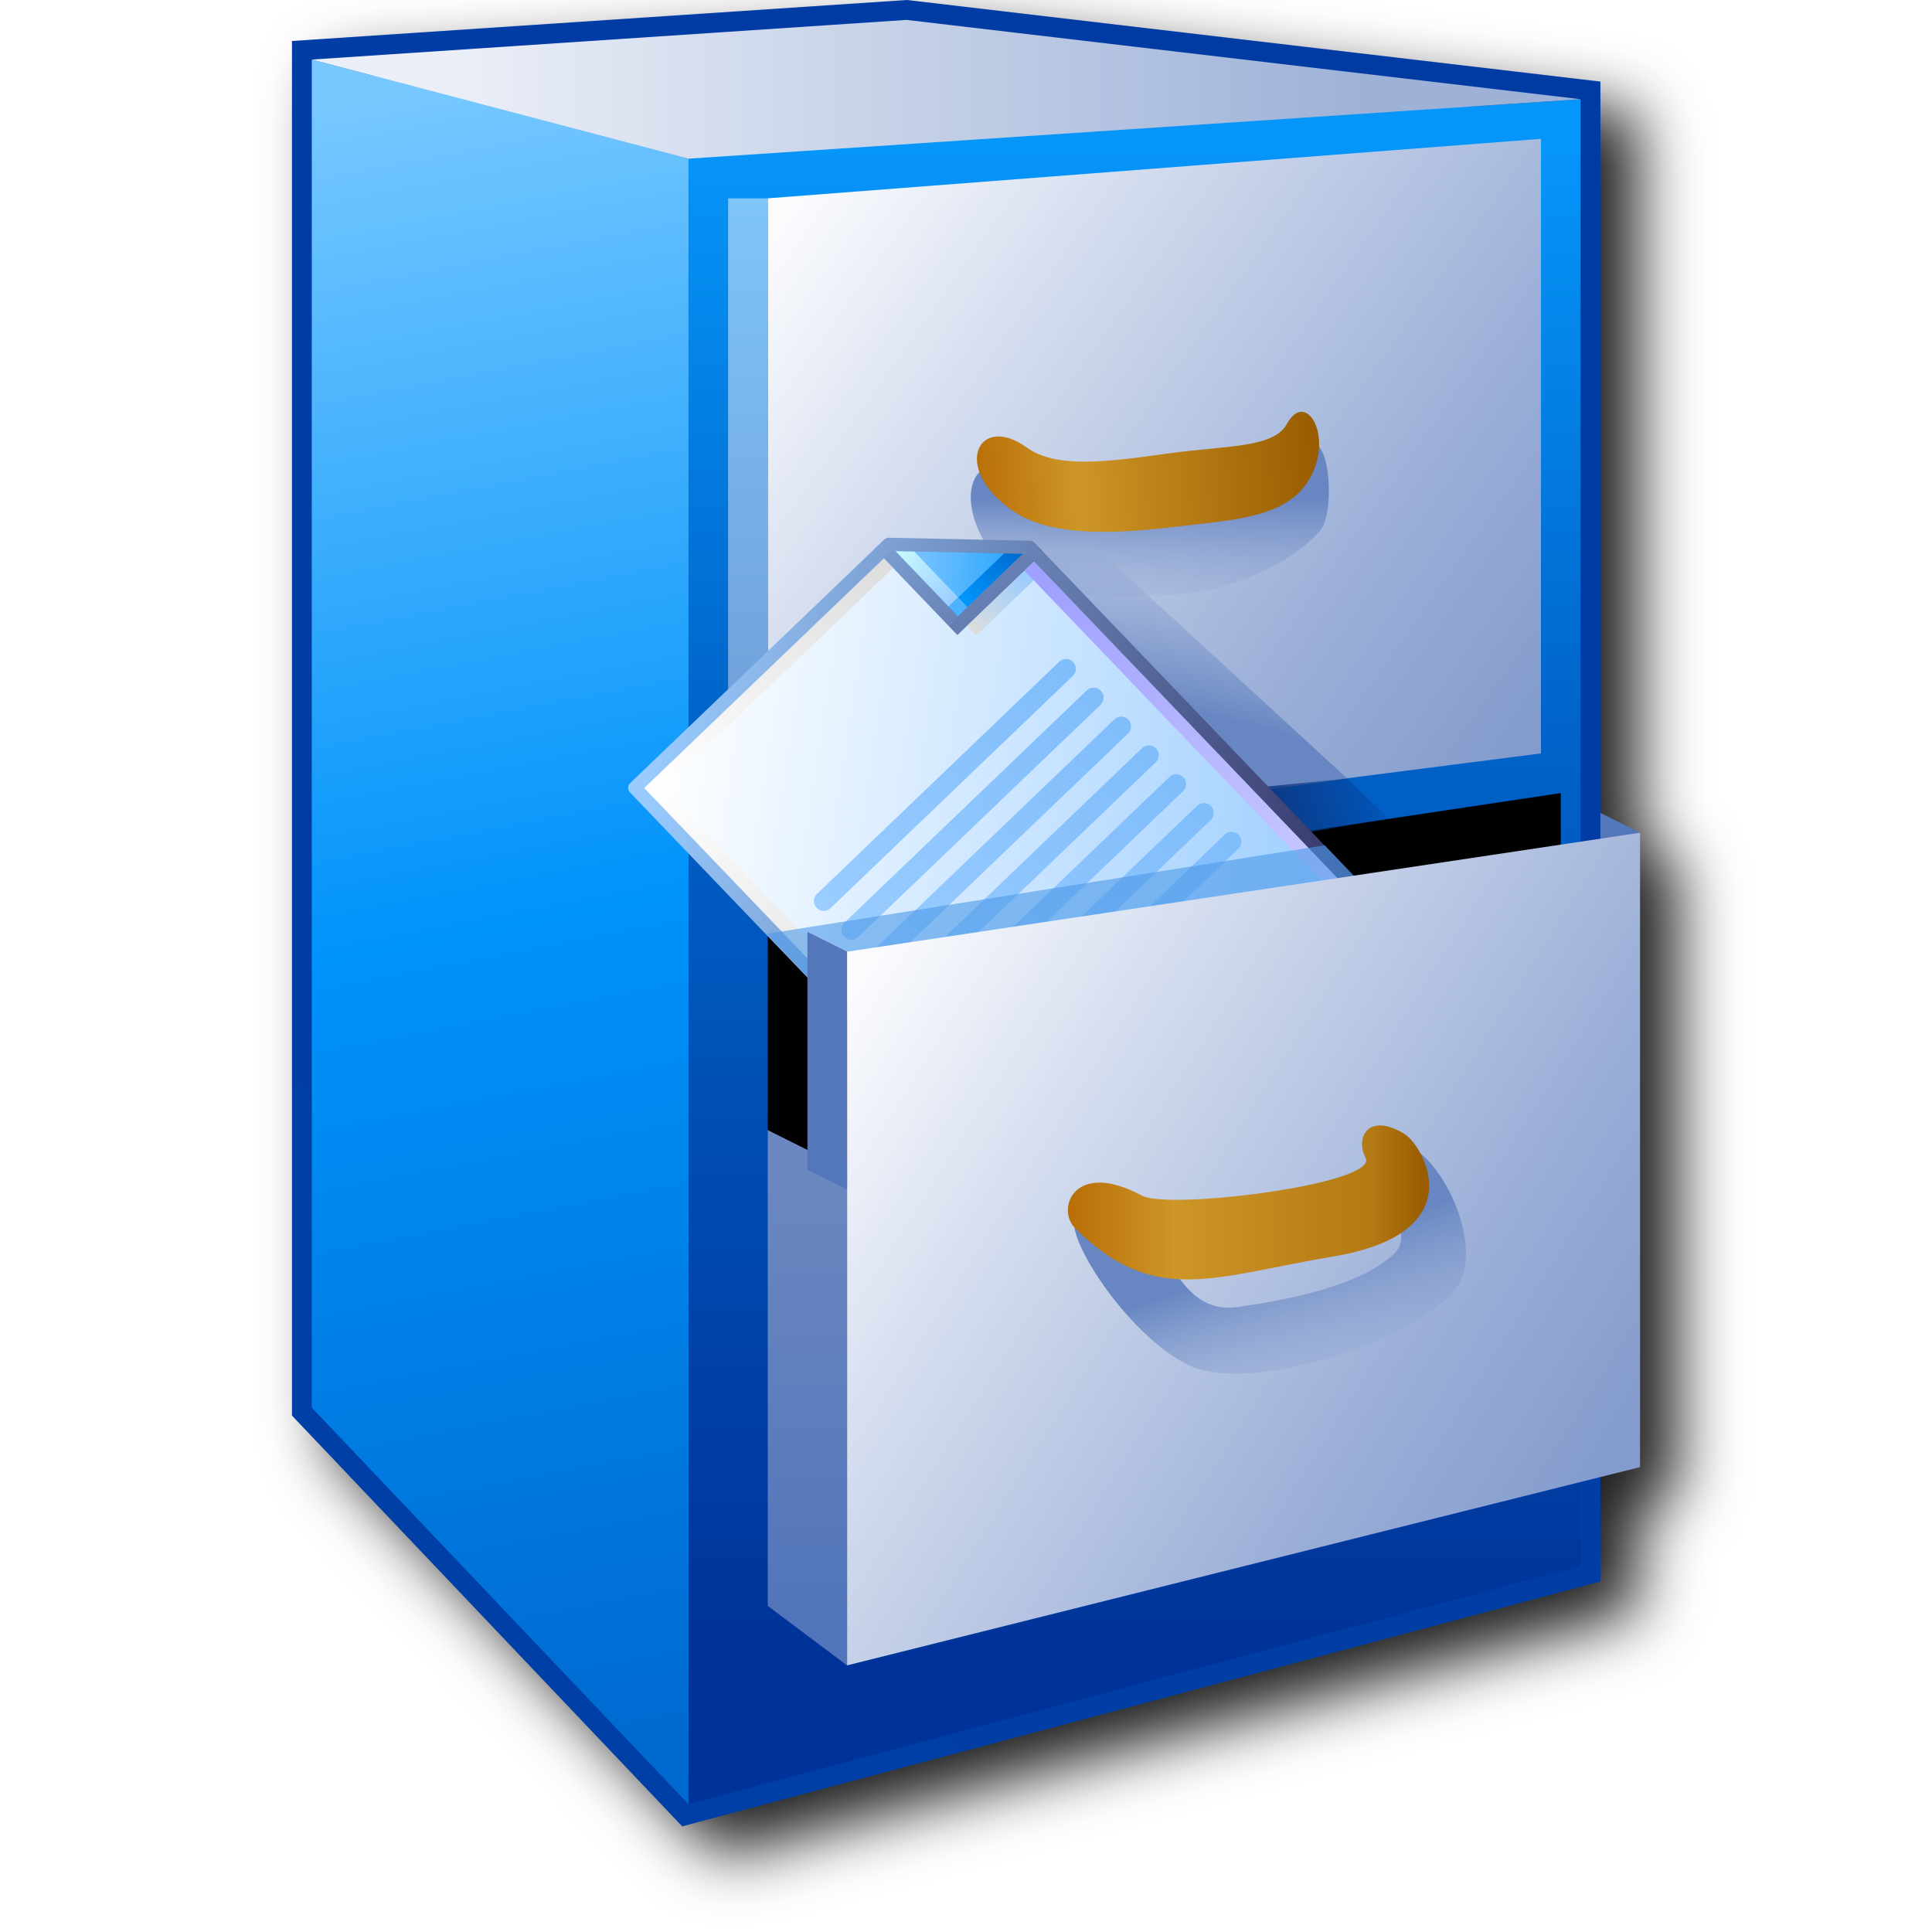
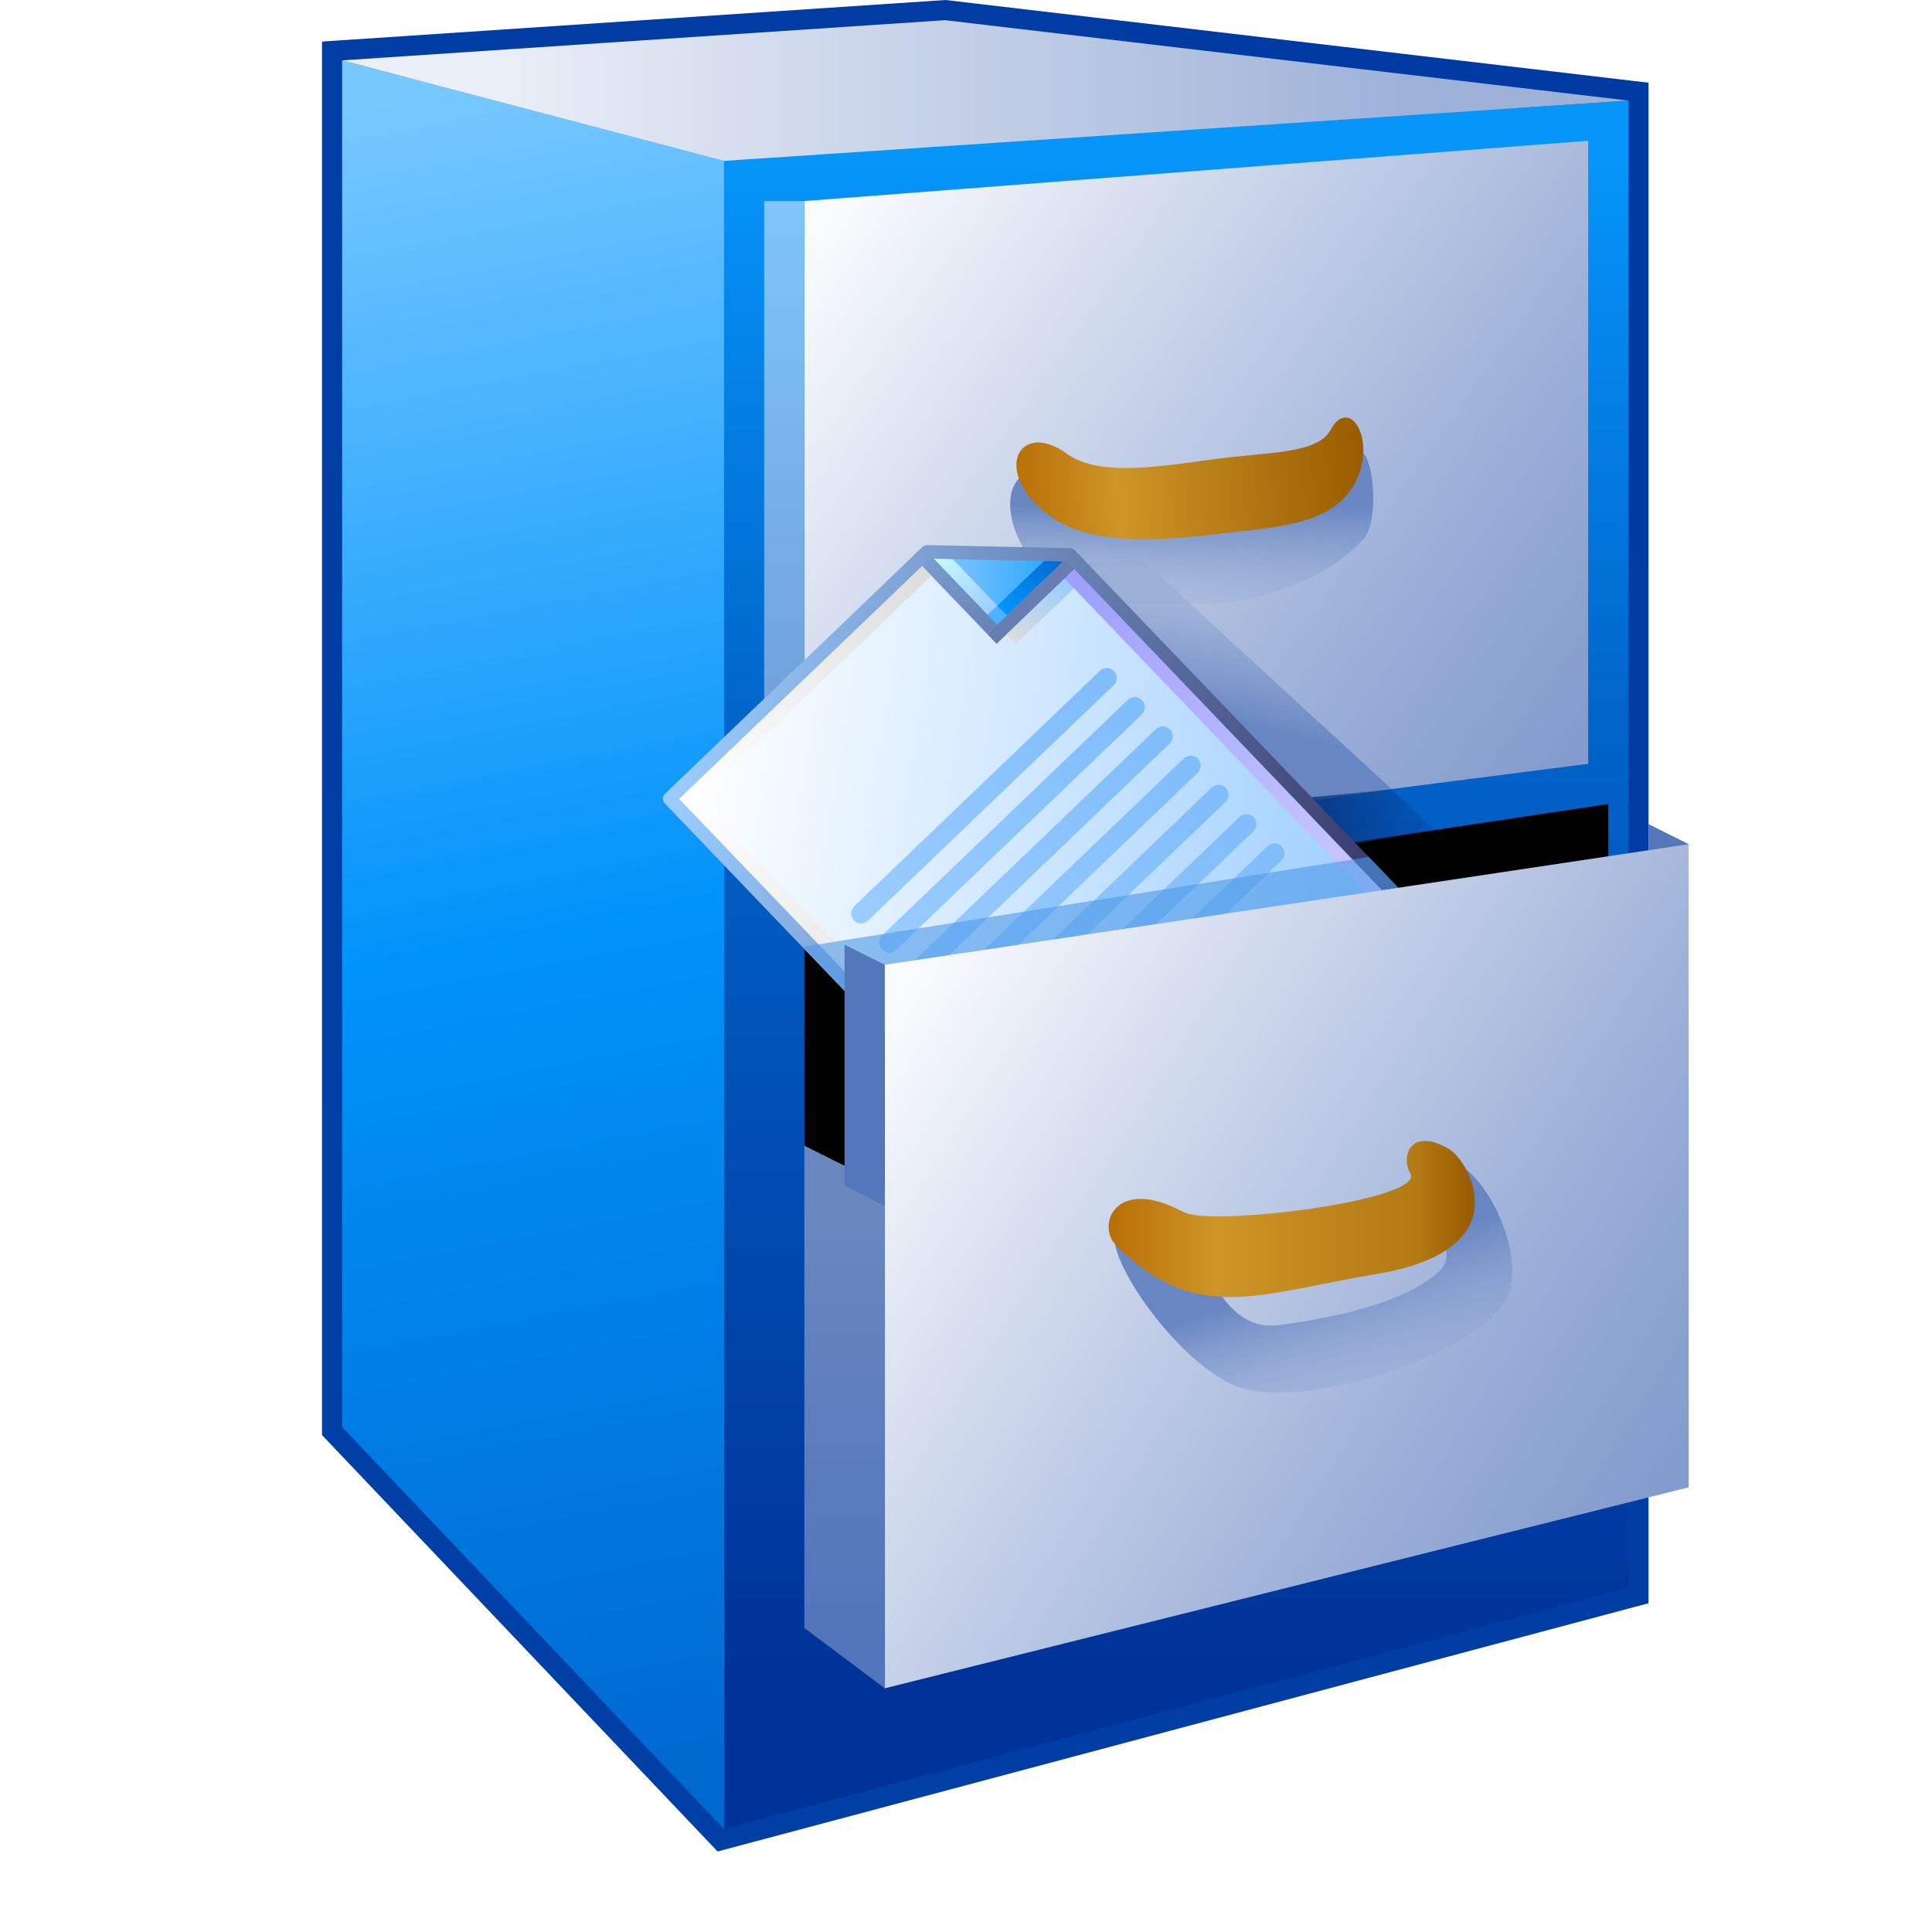
- <svg xmlns="http://www.w3.org/2000/svg" xmlns:xlink="http://www.w3.org/1999/xlink" id="svg8" version="1.1" viewBox="0 0 256 256" height="256" width="256">
+ <svg xmlns="http://www.w3.org/2000/svg" xmlns:xlink="http://www.w3.org/1999/xlink" id="svg8" version="1.1" viewBox="0 0 48 48" height="48" width="48">
  <defs id="defs2">
    <linearGradient id="linearGradient1652">
      <stop id="stop1648" offset="0" style="stop-color:#0f3274;stop-opacity:1" />
      <stop id="stop1650" offset="1" style="stop-color:#05338c;stop-opacity:0" />
    </linearGradient>
    <linearGradient id="linearGradient1620">
      <stop id="stop1616" offset="0" style="stop-color:#72a3dc;stop-opacity:1" />
      <stop id="stop1618" offset="1" style="stop-color:#7ec5f9;stop-opacity:1" />
    </linearGradient>
    <linearGradient id="linearGradient1610">
      <stop style="stop-color:#fafbfd;stop-opacity:1" offset="0" id="stop1604" />
      <stop id="stop1614" offset="0.25" style="stop-color:#d8e0f0;stop-opacity:1" />
      <stop style="stop-color:#9aaed7;stop-opacity:1" offset="0.75" id="stop1612" />
      <stop style="stop-color:#849ccd;stop-opacity:1" offset="1" id="stop1608" />
    </linearGradient>
    <linearGradient id="linearGradient1023">
      <stop style="stop-color:#b86e06;stop-opacity:1" offset="0" id="stop1017" />
      <stop id="stop1019" offset="0.3" style="stop-color:#ce9527;stop-opacity:1" />
      <stop style="stop-color:#b37913;stop-opacity:1;" offset="0.86" id="stop1025" />
      <stop style="stop-color:#995d00;stop-opacity:1" offset="1" id="stop1021" />
    </linearGradient>
    <linearGradient id="linearGradient993">
      <stop id="stop989" offset="0" style="stop-color:#5174ba;stop-opacity:1" />
      <stop id="stop991" offset="1" style="stop-color:#6a87bf;stop-opacity:1" />
    </linearGradient>
    <linearGradient id="linearGradient969">
      <stop id="stop965" offset="0" style="stop-color:#6786c2;stop-opacity:1" />
      <stop id="stop967" offset="1" style="stop-color:#a8b9dc;stop-opacity:0.027" />
    </linearGradient>
    <linearGradient id="linearGradient919">
      <stop id="stop915" offset="0" style="stop-color:#b86e06;stop-opacity:1" />
      <stop style="stop-color:#ce9527;stop-opacity:1" offset="0.3" id="stop923" />
      <stop id="stop917" offset="1" style="stop-color:#995d00;stop-opacity:1" />
    </linearGradient>
    <linearGradient id="linearGradient903">
      <stop id="stop899" offset="0" style="stop-color:#003fa5;stop-opacity:1" />
      <stop id="stop901" offset="1" style="stop-color:#003ba3;stop-opacity:1" />
    </linearGradient>
    <linearGradient id="linearGradient879">
      <stop id="stop875" offset="0" style="stop-color:#ebeff7;stop-opacity:1" />
      <stop id="stop877" offset="1" style="stop-color:#9eb2d8;stop-opacity:1" />
    </linearGradient>
    <linearGradient id="linearGradient871">
      <stop id="stop867" offset="0" style="stop-color:#003399;stop-opacity:1" />
      <stop style="stop-color:#0062c8;stop-opacity:1" offset="0.6" id="stop2062" />
      <stop id="stop869" offset="1" style="stop-color:#0696fa;stop-opacity:1" />
    </linearGradient>
    <linearGradient id="linearGradient861">
      <stop id="stop857" offset="0" style="stop-color:#0069d0;stop-opacity:1" />
      <stop style="stop-color:#0093fa;stop-opacity:1" offset="0.5" id="stop865" />
      <stop id="stop859" offset="1" style="stop-color:#77c8ff;stop-opacity:1" />
    </linearGradient>
    <linearGradient gradientUnits="userSpaceOnUse" y2="2.5" x2="64.068" y1="44" x1="72.068" id="linearGradient863" xlink:href="#linearGradient861" />
    <linearGradient gradientUnits="userSpaceOnUse" y2="3.5" x2="84.568" y1="41.5" x1="84.568" id="linearGradient873" xlink:href="#linearGradient871" />
    <linearGradient gradientUnits="userSpaceOnUse" y2="2.25" x2="89.568" y1="2.25" x1="66.568" id="linearGradient881" xlink:href="#linearGradient879" />
    <linearGradient gradientTransform="translate(37.5,-6)" gradientUnits="userSpaceOnUse" y2="24.667" x2="13.156" y1="11.5" x1="-5.432" id="linearGradient891" xlink:href="#linearGradient1610" />
    <linearGradient gradientUnits="userSpaceOnUse" y2="4.806" x2="94.105" y1="35.5" x1="63.068" id="linearGradient905" xlink:href="#linearGradient903" />
    <linearGradient gradientTransform="translate(39.96618)" gradientUnits="userSpaceOnUse" y2="11.277" x2="5.445" y1="11.83" x1="-3.23" id="linearGradient921" xlink:href="#linearGradient919" />
    <linearGradient gradientTransform="translate(39.96618)" gradientUnits="userSpaceOnUse" y2="15.823" x2="0.965" y1="12.553" x1="0.965" id="linearGradient971" xlink:href="#linearGradient969" />
    <linearGradient gradientUnits="userSpaceOnUse" y2="36.5" x2="53.068" y1="24.5" x1="34.068" id="linearGradient983" xlink:href="#linearGradient1610" />
    <linearGradient gradientTransform="translate(49)" gradientUnits="userSpaceOnUse" y2="30" x2="-16.432" y1="41" x1="-16.432" id="linearGradient995" xlink:href="#linearGradient993" />
    <linearGradient gradientUnits="userSpaceOnUse" y2="30.248" x2="48.096" y1="30.248" x1="39.123" id="linearGradient1007" xlink:href="#linearGradient1023" />
    <linearGradient gradientUnits="userSpaceOnUse" y2="35.347" x2="47.267" y1="31.189" x1="45.84" id="linearGradient1037" xlink:href="#linearGradient969" />
    <linearGradient id="linearGradient861-5">
      <stop id="stop857-6" offset="0" style="stop-color:#99ccff;stop-opacity:1;" />
      <stop id="stop859-2" offset="1" style="stop-color:#ffffff;stop-opacity:1" />
    </linearGradient>
    <linearGradient id="linearGradient1562">
      <stop id="stop1558" offset="0" style="stop-color:#2da8ff;stop-opacity:1" />
      <stop id="stop1560" offset="1" style="stop-color:#74c0ff;stop-opacity:1" />
    </linearGradient>
    <linearGradient id="linearGradient1576">
      <stop id="stop1572" offset="0" style="stop-color:#9bceff;stop-opacity:1" />
      <stop id="stop1574" offset="1" style="stop-color:#c9fcff;stop-opacity:1" />
    </linearGradient>
    <linearGradient id="linearGradient1601">
      <stop id="stop1597" offset="0" style="stop-color:#0096fc;stop-opacity:1" />
      <stop id="stop1599" offset="1" style="stop-color:#0068ce;stop-opacity:1" />
    </linearGradient>
    <linearGradient id="linearGradient1613">
      <stop style="stop-color:#6983b6;stop-opacity:1" offset="0" id="stop1609" />
      <stop style="stop-color:#7ca0d3;stop-opacity:1" offset="1" id="stop1611" />
    </linearGradient>
    <linearGradient id="linearGradient1623">
      <stop id="stop1619" offset="0" style="stop-color:#dddddd;stop-opacity:1" />
      <stop id="stop1621" offset="1" style="stop-color:#99ccff;stop-opacity:1" />
    </linearGradient>
    <linearGradient id="linearGradient1633">
      <stop id="stop1629" offset="0" style="stop-color:#9fa0ff;stop-opacity:1" />
      <stop id="stop1631" offset="1" style="stop-color:#cbcaff;stop-opacity:1" />
    </linearGradient>
    <linearGradient id="linearGradient1643">
      <stop id="stop1639" offset="0" style="stop-color:#ccccf2;stop-opacity:1" />
      <stop id="stop1641" offset="1" style="stop-color:#ccccff;stop-opacity:1" />
    </linearGradient>
    <linearGradient id="linearGradient1653">
      <stop id="stop1649" offset="0" style="stop-color:#cccccc;stop-opacity:1" />
      <stop id="stop1651" offset="1" style="stop-color:#ffffff;stop-opacity:1" />
    </linearGradient>
    <linearGradient id="linearGradient1663">
      <stop id="stop1659" offset="0" style="stop-color:#ffffff;stop-opacity:1" />
      <stop id="stop1661" offset="1" style="stop-color:#dddddd;stop-opacity:1" />
    </linearGradient>
    <linearGradient id="linearGradient869">
      <stop id="stop865-9" offset="0" style="stop-color:#343467;stop-opacity:1" />
      <stop id="stop867-1" offset="1" style="stop-color:#99cbfe;stop-opacity:1" />
    </linearGradient>
    <linearGradient id="linearGradient1343">
      <stop style="stop-color:#99ccff;stop-opacity:1" offset="0" id="stop1339" />
      <stop style="stop-color:#80bdfb;stop-opacity:1" offset="1" id="stop1341" />
    </linearGradient>
    <linearGradient y2="3.572" x2="22.225" y1="3.572" x1="15.346" gradientTransform="matrix(19.57847,0,0,20.18866,-229.9469,79.82622)" gradientUnits="userSpaceOnUse" id="linearGradient1514" xlink:href="#linearGradient1343" />
    <linearGradient y2="4.366" x2="22.225" y1="4.366" x1="15.346" gradientTransform="matrix(19.57847,0,0,20.18866,-229.9469,79.82622)" gradientUnits="userSpaceOnUse" id="linearGradient1516" xlink:href="#linearGradient1343" />
    <linearGradient y2="5.159" x2="22.225" y1="5.159" x1="15.346" gradientTransform="matrix(19.57847,0,0,20.18866,-229.9469,79.82622)" gradientUnits="userSpaceOnUse" id="linearGradient1518" xlink:href="#linearGradient1343" />
    <linearGradient y2="5.953" x2="22.225" y1="5.953" x1="15.346" gradientTransform="matrix(19.57847,0,0,20.18866,-229.9469,79.82622)" gradientUnits="userSpaceOnUse" id="linearGradient1520" xlink:href="#linearGradient1343" />
    <linearGradient y2="3.572" x2="22.225" y1="3.572" x1="15.346" gradientTransform="matrix(19.57847,0,0,20.18866,-229.8803,31.81437)" gradientUnits="userSpaceOnUse" id="linearGradient1522" xlink:href="#linearGradient1343" />
    <linearGradient y2="4.366" x2="22.225" y1="4.366" x1="15.346" gradientTransform="matrix(19.57847,0,0,20.18866,-229.8803,31.81437)" gradientUnits="userSpaceOnUse" id="linearGradient1524" xlink:href="#linearGradient1343" />
    <linearGradient y2="5.159" x2="22.225" y1="5.159" x1="15.346" gradientTransform="matrix(19.57847,0,0,20.18866,-229.8803,31.81437)" gradientUnits="userSpaceOnUse" id="linearGradient1526" xlink:href="#linearGradient1343" />
    <linearGradient y2="3.572" x2="22.225" y1="3.572" x1="15.346" gradientTransform="matrix(19.57847,0,0,20.18866,-229.8803,15.81437)" gradientUnits="userSpaceOnUse" id="linearGradient1528" xlink:href="#linearGradient1343" />
    <linearGradient y2="4.366" x2="22.225" y1="4.366" x1="15.346" gradientTransform="matrix(19.57847,0,0,20.18866,-229.8803,15.81437)" gradientUnits="userSpaceOnUse" id="linearGradient1530" xlink:href="#linearGradient1343" />
    <linearGradient y2="83.838" x2="102.626" y1="95.322" x1="111.461" gradientTransform="translate(-88.17786,-83.54759)" gradientUnits="userSpaceOnUse" id="linearGradient1532" xlink:href="#linearGradient861-5" />
    <linearGradient y2="0.69" x2="7.542" y1="1.984" x1="8.731" gradientTransform="translate(14.15521)" gradientUnits="userSpaceOnUse" id="linearGradient1534" xlink:href="#linearGradient1562" />
    <linearGradient y2="0.265" x2="7.276" y1="1.852" x1="7.276" gradientTransform="translate(14.15521)" gradientUnits="userSpaceOnUse" id="linearGradient1536" xlink:href="#linearGradient1576" />
    <linearGradient y2="1.984" x2="8.996" y1="1.984" x1="7.408" gradientTransform="translate(14.15521)" gradientUnits="userSpaceOnUse" id="linearGradient1538" xlink:href="#linearGradient1601" />
    <linearGradient y2="0" x2="7.011" y1="2.117" x1="7.011" gradientTransform="translate(14.15521)" gradientUnits="userSpaceOnUse" id="linearGradient1540" xlink:href="#linearGradient1613" />
    <linearGradient y2="2.514" x2="8.731" y1="2.514" x1="7.144" gradientTransform="translate(14.15521)" gradientUnits="userSpaceOnUse" id="linearGradient1542" xlink:href="#linearGradient1623" />
    <linearGradient y2="11.377" x2="8.864" y1="2.646" x1="8.864" gradientTransform="translate(14.15521)" gradientUnits="userSpaceOnUse" id="linearGradient1544" xlink:href="#linearGradient1633" />
    <linearGradient y2="11.509" x2="8.731" y1="11.509" x1="0.265" gradientTransform="translate(14.15521)" gradientUnits="userSpaceOnUse" id="linearGradient1546" xlink:href="#linearGradient1643" />
    <linearGradient y2="0.265" x2="0.397" y1="11.377" x1="0.397" gradientTransform="translate(14.15521)" gradientUnits="userSpaceOnUse" id="linearGradient1548" xlink:href="#linearGradient1653" />
    <linearGradient y2="0.397" x2="6.879" y1="0.397" x1="0.529" gradientTransform="translate(14.15521)" gradientUnits="userSpaceOnUse" id="linearGradient1550" xlink:href="#linearGradient1663" />
    <linearGradient y2="83.838" x2="102.626" y1="95.189" x1="111.329" gradientTransform="translate(-88.17786,-83.54759)" gradientUnits="userSpaceOnUse" id="linearGradient1552" xlink:href="#linearGradient869" />
    <linearGradient gradientTransform="translate(39.96618)" gradientUnits="userSpaceOnUse" y2="5" x2="-8.898" y1="17" x1="-8.898" id="linearGradient1622" xlink:href="#linearGradient1620" />
    <linearGradient gradientUnits="userSpaceOnUse" y2="13.307" x2="42.27" y1="17.694" x1="41.147" id="linearGradient1632" xlink:href="#linearGradient969" />
    <linearGradient gradientUnits="userSpaceOnUse" y2="19.505" x2="47.954" y1="20.355" x1="43.532" id="linearGradient1654" xlink:href="#linearGradient1652" />
-     <filter height="1.083" y="-0.042" width="1.113" x="-0.057" id="filter2058" style="color-interpolation-filters:sRGB">
-       <feGaussianBlur id="feGaussianBlur2060" stdDeviation="4.206" />
-     </filter>
  </defs>
  <g transform="translate(-12.56771)" id="layer1">
-     <path d="M 137.753,4 56.252,9.433 V 11.89 191.571 L 107.96,246 229.629,213.555 v -13.838 l 5.253,-1.314 v -84.061 l -5.253,-2.628 V 14.809 Z" style="color:#000000;font-style:normal;font-variant:normal;font-weight:normal;font-stretch:normal;font-size:medium;line-height:normal;font-family:sans-serif;font-variant-ligatures:normal;font-variant-position:normal;font-variant-caps:normal;font-variant-numeric:normal;font-variant-alternates:normal;font-variant-east-asian:normal;font-feature-settings:normal;font-variation-settings:normal;text-indent:0;text-align:start;text-decoration:none;text-decoration-line:none;text-decoration-style:solid;text-decoration-color:#000000;letter-spacing:normal;word-spacing:normal;text-transform:none;writing-mode:lr-tb;direction:ltr;text-orientation:mixed;dominant-baseline:auto;baseline-shift:baseline;text-anchor:start;white-space:normal;shape-padding:0;shape-margin:0;inline-size:0;clip-rule:nonzero;display:inline;overflow:visible;visibility:visible;isolation:auto;mix-blend-mode:normal;color-interpolation:sRGB;color-interpolation-filters:linearRGB;solid-color:#000000;solid-opacity:1;vector-effect:none;fill:#212121;fill-opacity:1;fill-rule:nonzero;stroke:none;stroke-width:5.254px;stroke-linecap:butt;stroke-linejoin:miter;stroke-miterlimit:4;stroke-dasharray:none;stroke-dashoffset:0;stroke-opacity:1;filter:url(#filter2058);color-rendering:auto;image-rendering:auto;shape-rendering:auto;text-rendering:auto;enable-background:accumulate;stop-color:#000000" id="path1959" />
-     <g transform="matrix(5.253838,0,0,5.253838,-51.55309,0.01027491)" id="g1702">
+     <g transform="matrix(0.9986634,0,0,0.9986634,1.026155,0.00195308)" id="g1702">
      <g id="g1231" transform="translate(-43)">
        <path id="path849" d="m 63.068,1.5 15,-1 17,2 v 37 l -22.5,6 -9.5,-10 z" style="fill:#1697f3;fill-opacity:1;stroke:url(#linearGradient905);stroke-width:1px;stroke-linecap:butt;stroke-linejoin:miter;stroke-opacity:1" />
        <path id="path851" d="m 72.568,4 v 41.5 l 22.5,-6 v -37 z" style="fill:url(#linearGradient873);fill-opacity:1;stroke:none;stroke-width:1px;stroke-linecap:butt;stroke-linejoin:miter;stroke-opacity:1" />
        <path id="path853" d="m 63.068,35.5 v -34 l 9.5,2.5 v 41.5 z" style="fill:url(#linearGradient863);fill-opacity:1;stroke:none;stroke-width:1px;stroke-linecap:butt;stroke-linejoin:miter;stroke-opacity:1" />
        <path id="path855" d="m 78.068,0.5 17,2 -22.5,1.5 -9.5,-2.5 z" style="fill:url(#linearGradient881);fill-opacity:1;stroke:none;stroke-width:1px;stroke-linecap:butt;stroke-linejoin:miter;stroke-opacity:1" />
      </g>
      <path style="fill:url(#linearGradient891);fill-opacity:1;stroke:none;stroke-width:0.2;stroke-linecap:butt;stroke-linejoin:miter;stroke-miterlimit:4;stroke-dasharray:none;stroke-opacity:1" d="M 51.068,19 V 3.5 l -19.5,1.5 v 16.5 z" id="path883" />
      <path id="path895-3" d="m 37.601,11.665 c 2.613,0.08 4.818,0.173 7.679,-0.477 0.478,-0.109 0.593,1.772 0.214,2.2 -0.803,0.906 -2.411,1.588 -3.886,1.623 -1.41,0.034 -2.659,0.12 -3.805,-0.552 -1.145,-0.672 -1.706,-2.84 -0.203,-2.794 z" style="fill:url(#linearGradient971);fill-opacity:1;stroke:none;stroke-width:1px;stroke-linecap:butt;stroke-linejoin:miter;stroke-opacity:1" />
      <path style="fill:url(#linearGradient1632);fill-opacity:1;stroke:none;stroke-width:1px;stroke-linecap:butt;stroke-linejoin:miter;stroke-opacity:1" d="m 34.859,13.732 1.034,0.366 4.106,-0.151 6.181,5.684 L 43.568,20 Z" id="path1624" />
      <path style="fill:url(#linearGradient921);fill-opacity:1;stroke:none;stroke-width:1px;stroke-linecap:butt;stroke-linejoin:miter;stroke-opacity:1" d="m 38.095,11.282 c 0.756,0.545 2.045,0.364 3.625,0.146 1.396,-0.193 2.608,-0.128 2.938,-0.734 0.467,-0.859 1.146,0.235 0.632,1.271 -0.537,1.085 -1.856,1.13 -3.42,1.316 -1.401,0.166 -3.105,0.29 -4.102,-0.387 -1.593,-1.08 -0.893,-2.492 0.327,-1.613 z" id="path895" />
      <path style="fill:url(#linearGradient1622);fill-opacity:1;stroke:none;stroke-width:1px;stroke-linecap:butt;stroke-linejoin:miter;stroke-opacity:1" d="m 31.568,5 h -1 v 16.5 h 1 z" id="path897" />
      <path style="fill:#000000;fill-opacity:1;stroke:none;stroke-width:1px;stroke-linecap:butt;stroke-linejoin:miter;stroke-opacity:1" d="M 34.149,30.135 31.568,28.5 V 23 l 20,-3 v 6 z" id="path1241" />
      <path style="fill:#5476bb;fill-opacity:1;stroke:none;stroke-width:1px;stroke-linecap:butt;stroke-linejoin:miter;stroke-opacity:1" d="m 53.568,21 -1,-0.5 V 22" id="path997" />
      <path style="fill:url(#linearGradient1654);fill-opacity:1;stroke:none;stroke-width:1px;stroke-linecap:butt;stroke-linejoin:miter;stroke-opacity:1" d="m 46.18,19.631 1.048,1.016 -2.54,0.433 -1.156,-1.181 z" id="path1638" />
      <g id="g1578" transform="matrix(0.4472423,-0.4286365,0.4286365,0.4472423,7.127707,23.95884)">
        <g transform="matrix(2.043432,0,0,2.043432,-0.05123104,18.51619)" id="g943-9">
          <path id="rect1498-0-7" style="fill:url(#linearGradient1532);fill-opacity:1;stroke:none;stroke-width:0.265;stroke-linejoin:round;stroke-miterlimit:4;stroke-dasharray:none;stroke-opacity:1;paint-order:normal" d="m 14.288,0.132 h 7.011 l 1.984,2.117 v 9.525 h -8.996 z" />
          <path style="fill:url(#linearGradient1534);fill-opacity:1;stroke:none;stroke-width:0.265px;stroke-linecap:butt;stroke-linejoin:miter;stroke-opacity:1" d="M 21.167,0.132 V 2.249 L 23.283,2.117 21.431,0.132 Z" id="path1548-1-3" />
          <path style="fill:none;stroke:url(#linearGradient1536);stroke-width:0.265px;stroke-linecap:butt;stroke-linejoin:miter;stroke-opacity:1" d="M 21.431,2.117 V 0.265" id="path1570-0-6" />
          <path style="fill:none;stroke:url(#linearGradient1538);stroke-width:0.265px;stroke-linecap:butt;stroke-linejoin:miter;stroke-opacity:1" d="M 23.151,1.984 H 21.167" id="path1595-5-1" />
          <path style="fill:#000000;fill-opacity:0;stroke:#667eb1;stroke-width:0.265;stroke-linecap:butt;stroke-linejoin:miter;stroke-miterlimit:4;stroke-dasharray:none;stroke-opacity:1" d="m 21.034,2.249 h 2.381" id="path1605-0-2" />
          <path id="path1593-1-9" d="M 21.167,0 V 2.117" style="fill:#7494c7;fill-opacity:1;stroke:url(#linearGradient1540);stroke-width:0.265;stroke-linecap:butt;stroke-linejoin:miter;stroke-miterlimit:4;stroke-dasharray:none;stroke-opacity:1" />
          <path style="fill:none;stroke:url(#linearGradient1542);stroke-width:0.265px;stroke-linecap:butt;stroke-linejoin:miter;stroke-opacity:1" d="m 21.299,2.514 h 1.852" id="path1617-8-3" />
          <path style="fill:none;stroke:url(#linearGradient1544);stroke-width:0.265px;stroke-linecap:butt;stroke-linejoin:miter;stroke-opacity:1" d="M 23.019,2.381 V 11.377" id="path1627-5-1" />
          <path style="fill:none;stroke:url(#linearGradient1546);stroke-width:0.265px;stroke-linecap:butt;stroke-linejoin:miter;stroke-opacity:1" d="M 22.886,11.509 H 14.42" id="path1637-0-9" />
          <path style="fill:none;stroke:url(#linearGradient1548);stroke-width:0.265px;stroke-linecap:butt;stroke-linejoin:miter;stroke-opacity:1" d="M 14.552,11.377 V 0.265" id="path1647-6-4" />
          <path style="fill:#e8ebee;fill-opacity:1;stroke:url(#linearGradient1550);stroke-width:0.265px;stroke-linecap:butt;stroke-linejoin:miter;stroke-opacity:1" d="m 21.034,0.397 h -6.35" id="path1657-4-7" />
          <path d="m 14.288,0.132 h 7.011 l 1.984,1.984 v 9.657 h -8.996 z" style="fill:none;fill-opacity:1;stroke:url(#linearGradient1552);stroke-width:0.265;stroke-linejoin:round;stroke-miterlimit:4;stroke-dasharray:none;stroke-opacity:1;paint-order:normal" id="path1566-2-8" />
          <rect y="1.852" x="21.299" height="0.265" width="0.265" id="rect928-4" style="fill:#4db3ff;fill-opacity:1;stroke:none;stroke-width:0.265;stroke-linecap:round;stroke-miterlimit:4;stroke-dasharray:none;stroke-opacity:1" />
        </g>
        <g id="g1394-5" transform="matrix(0.1014375,0,0,0.1014375,24.35305,18.51611)">
          <path id="path908-36-0" d="M 70.501,151.938 H 205.185" style="fill:none;stroke:url(#linearGradient1514);stroke-width:7.89;stroke-linecap:round;stroke-linejoin:miter;stroke-miterlimit:4;stroke-dasharray:none;stroke-opacity:1" />
          <path style="fill:none;stroke:url(#linearGradient1516);stroke-width:7.89;stroke-linecap:round;stroke-linejoin:miter;stroke-miterlimit:4;stroke-dasharray:none;stroke-opacity:1" d="M 70.501,167.962 H 205.185" id="path908-3-0-36" />
          <path id="path908-3-6-6-1" d="M 70.501,183.987 H 205.185" style="fill:none;stroke:url(#linearGradient1518);stroke-width:7.89;stroke-linecap:round;stroke-linejoin:miter;stroke-miterlimit:4;stroke-dasharray:none;stroke-opacity:1" />
          <path style="fill:none;stroke:url(#linearGradient1520);stroke-width:7.89;stroke-linecap:round;stroke-linejoin:miter;stroke-miterlimit:4;stroke-dasharray:none;stroke-opacity:1" d="M 70.501,200.012 H 135.185" id="path908-3-6-0-2-0" />
          <path style="fill:none;stroke:url(#linearGradient1522);stroke-width:7.89;stroke-linecap:round;stroke-linejoin:miter;stroke-miterlimit:4;stroke-dasharray:none;stroke-opacity:1" d="M 70.568,103.926 H 205.251" id="path908-36-5-6" />
          <path id="path908-3-0-3-3" d="M 70.568,119.951 H 205.251" style="fill:none;stroke:url(#linearGradient1524);stroke-width:7.89;stroke-linecap:round;stroke-linejoin:miter;stroke-miterlimit:4;stroke-dasharray:none;stroke-opacity:1" />
          <path style="fill:none;stroke:url(#linearGradient1526);stroke-width:7.89;stroke-linecap:round;stroke-linejoin:miter;stroke-miterlimit:4;stroke-dasharray:none;stroke-opacity:1" d="M 70.568,135.975 H 205.251" id="path908-3-6-6-5-2" />
          <path style="fill:none;stroke:url(#linearGradient1528);stroke-width:7.89;stroke-linecap:round;stroke-linejoin:miter;stroke-miterlimit:4;stroke-dasharray:none;stroke-opacity:1" d="M 70.568,87.926 H 205.251" id="path908-36-2-0" />
          <path id="path908-3-0-7-6" d="M 70.568,103.951 H 205.251" style="fill:none;stroke:url(#linearGradient1530);stroke-width:7.89;stroke-linecap:round;stroke-linejoin:miter;stroke-miterlimit:4;stroke-dasharray:none;stroke-opacity:1" />
        </g>
      </g>
      <path style="fill:#4c99e7;fill-opacity:0.596;stroke:none;stroke-width:1px;stroke-linecap:butt;stroke-linejoin:miter;stroke-opacity:1" d="m 31.54,23.55 14.075,-2.234 0.958,1.001 -12.609,3.776 z" id="path1596" />
      <path style="fill:url(#linearGradient983);fill-opacity:1;stroke:none;stroke-width:1px;stroke-linecap:butt;stroke-linejoin:miter;stroke-opacity:1" d="M 53.568,37 V 21 l -20,3 v 18 z" id="path975" />
      <path style="fill:url(#linearGradient995);fill-opacity:1;stroke:none;stroke-width:1px;stroke-linecap:butt;stroke-linejoin:miter;stroke-opacity:1" d="m 33.568,29.5 -2,-1 v 12 l 2,1.5" id="path985" />
      <path style="fill:#5476bb;fill-opacity:1;stroke:none;stroke-width:1px;stroke-linecap:butt;stroke-linejoin:miter;stroke-opacity:1" d="m 32.568,29.5 v -6 l 1,0.5 v 6 z" id="path987" />
      <path style="fill:url(#linearGradient1037);fill-opacity:1;stroke:none;stroke-width:1px;stroke-linecap:butt;stroke-linejoin:miter;stroke-opacity:1" d="m 47.356,31.631 c 0.662,-0.615 -0.676,-1.643 -0.141,-2.058 l 0.563,-0.655 c 0.927,0.476 1.816,2.563 1.191,3.505 -0.894,1.348 -5.238,2.778 -6.804,1.998 -1.566,-0.78 -3.178,-3.34 -2.824,-3.741 0.521,0.057 1.821,0.348 1.821,0.348 0.52,0.594 0.926,2.112 2.224,1.937 1.574,-0.212 3.184,-0.605 3.97,-1.335 z" id="path1029" />
      <path style="fill:url(#linearGradient1007);fill-opacity:1;stroke:none;stroke-width:1px;stroke-linecap:butt;stroke-linejoin:miter;stroke-opacity:1" d="m 46.646,29.196 c -0.261,-0.482 0.045,-1.164 0.975,-0.602 0.474,0.287 1.786,2.498 -1.805,3.096 -3,0.5 -4.502,1.277 -6.502,-0.723 -0.475,-0.475 -0.023,-1.736 1.69,-0.814 0.684,0.368 6.001,-0.294 5.641,-0.957 z" id="path999" />
    </g>
  </g>
</svg>
